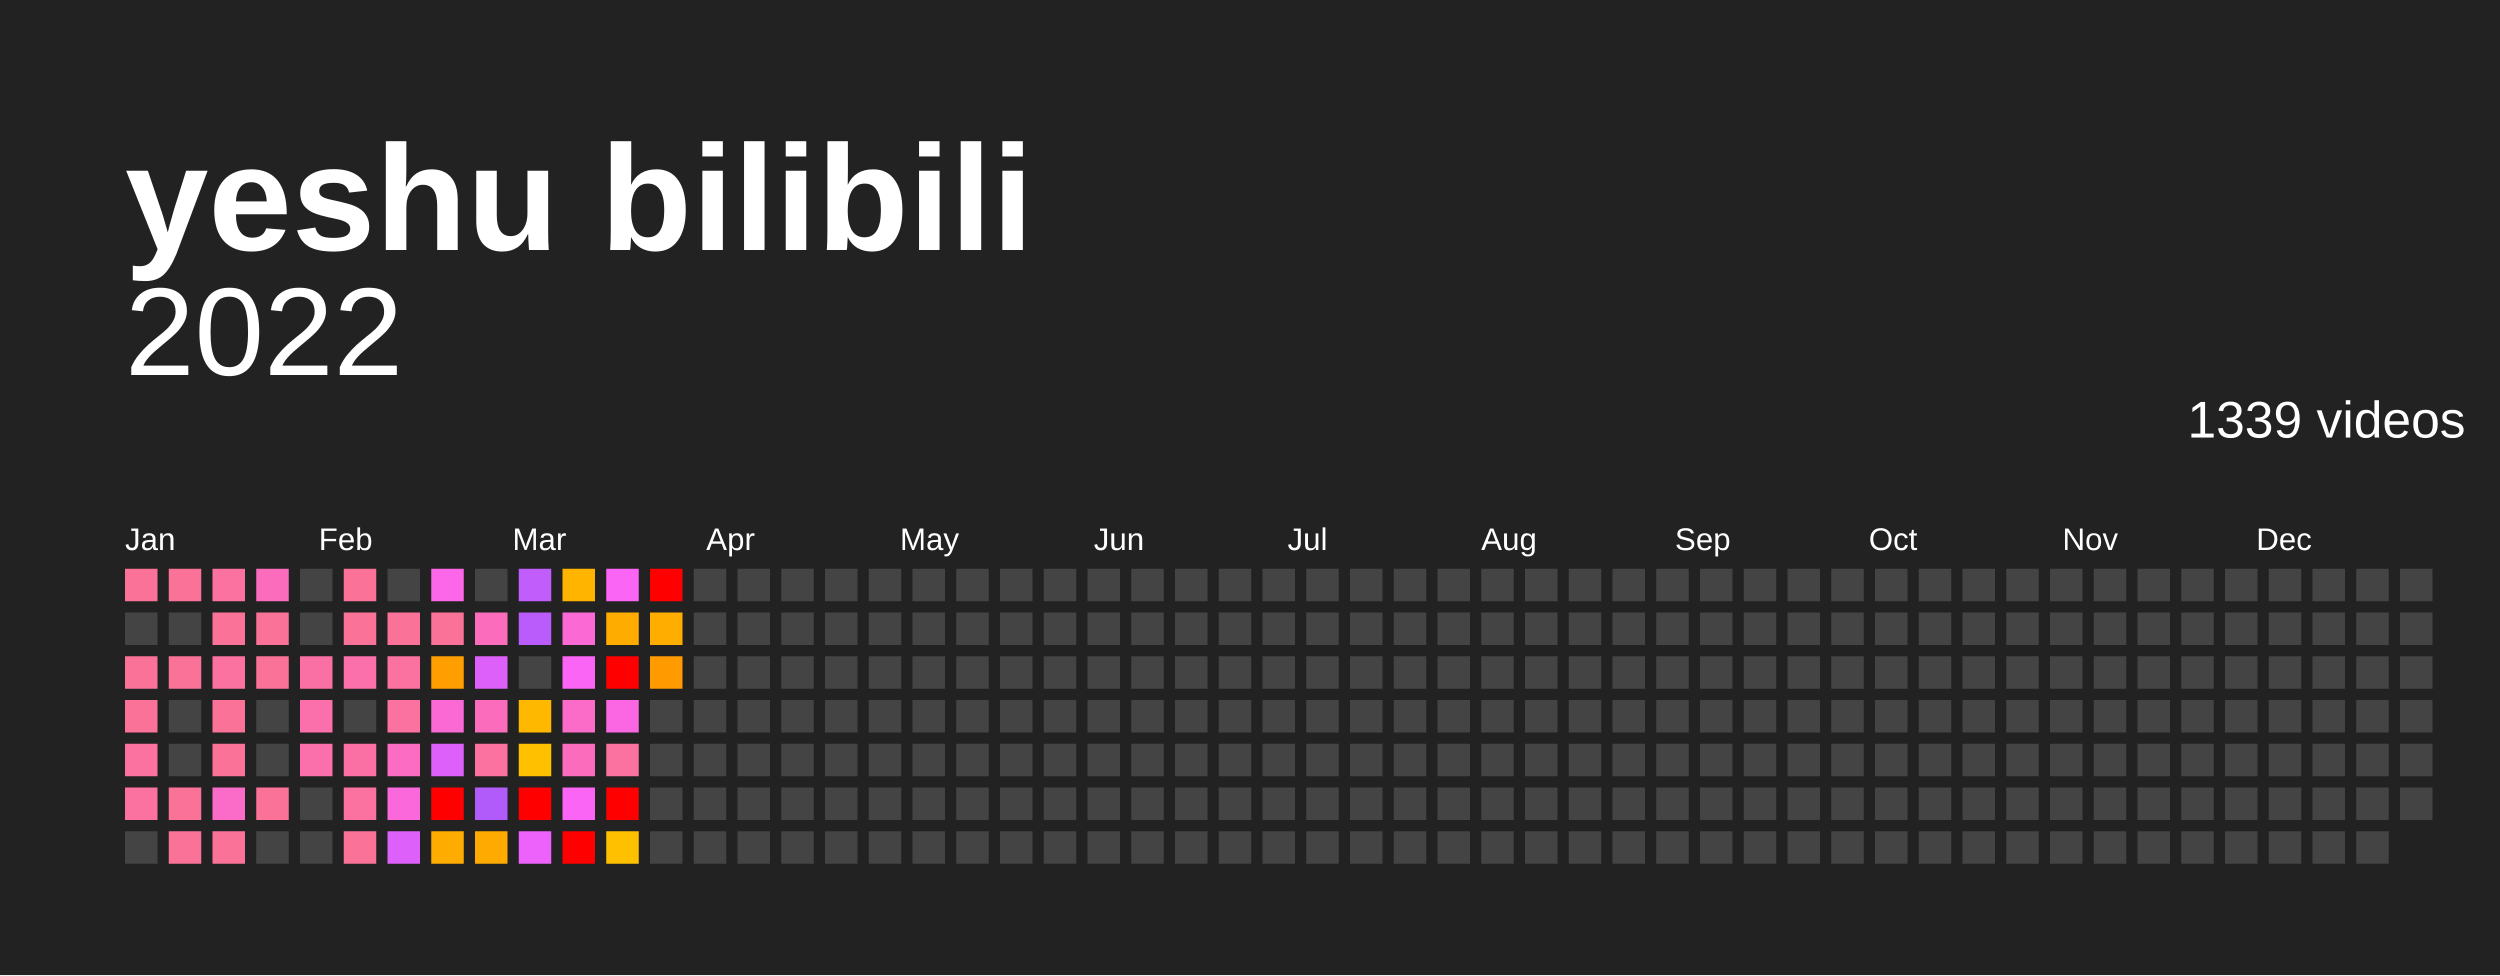
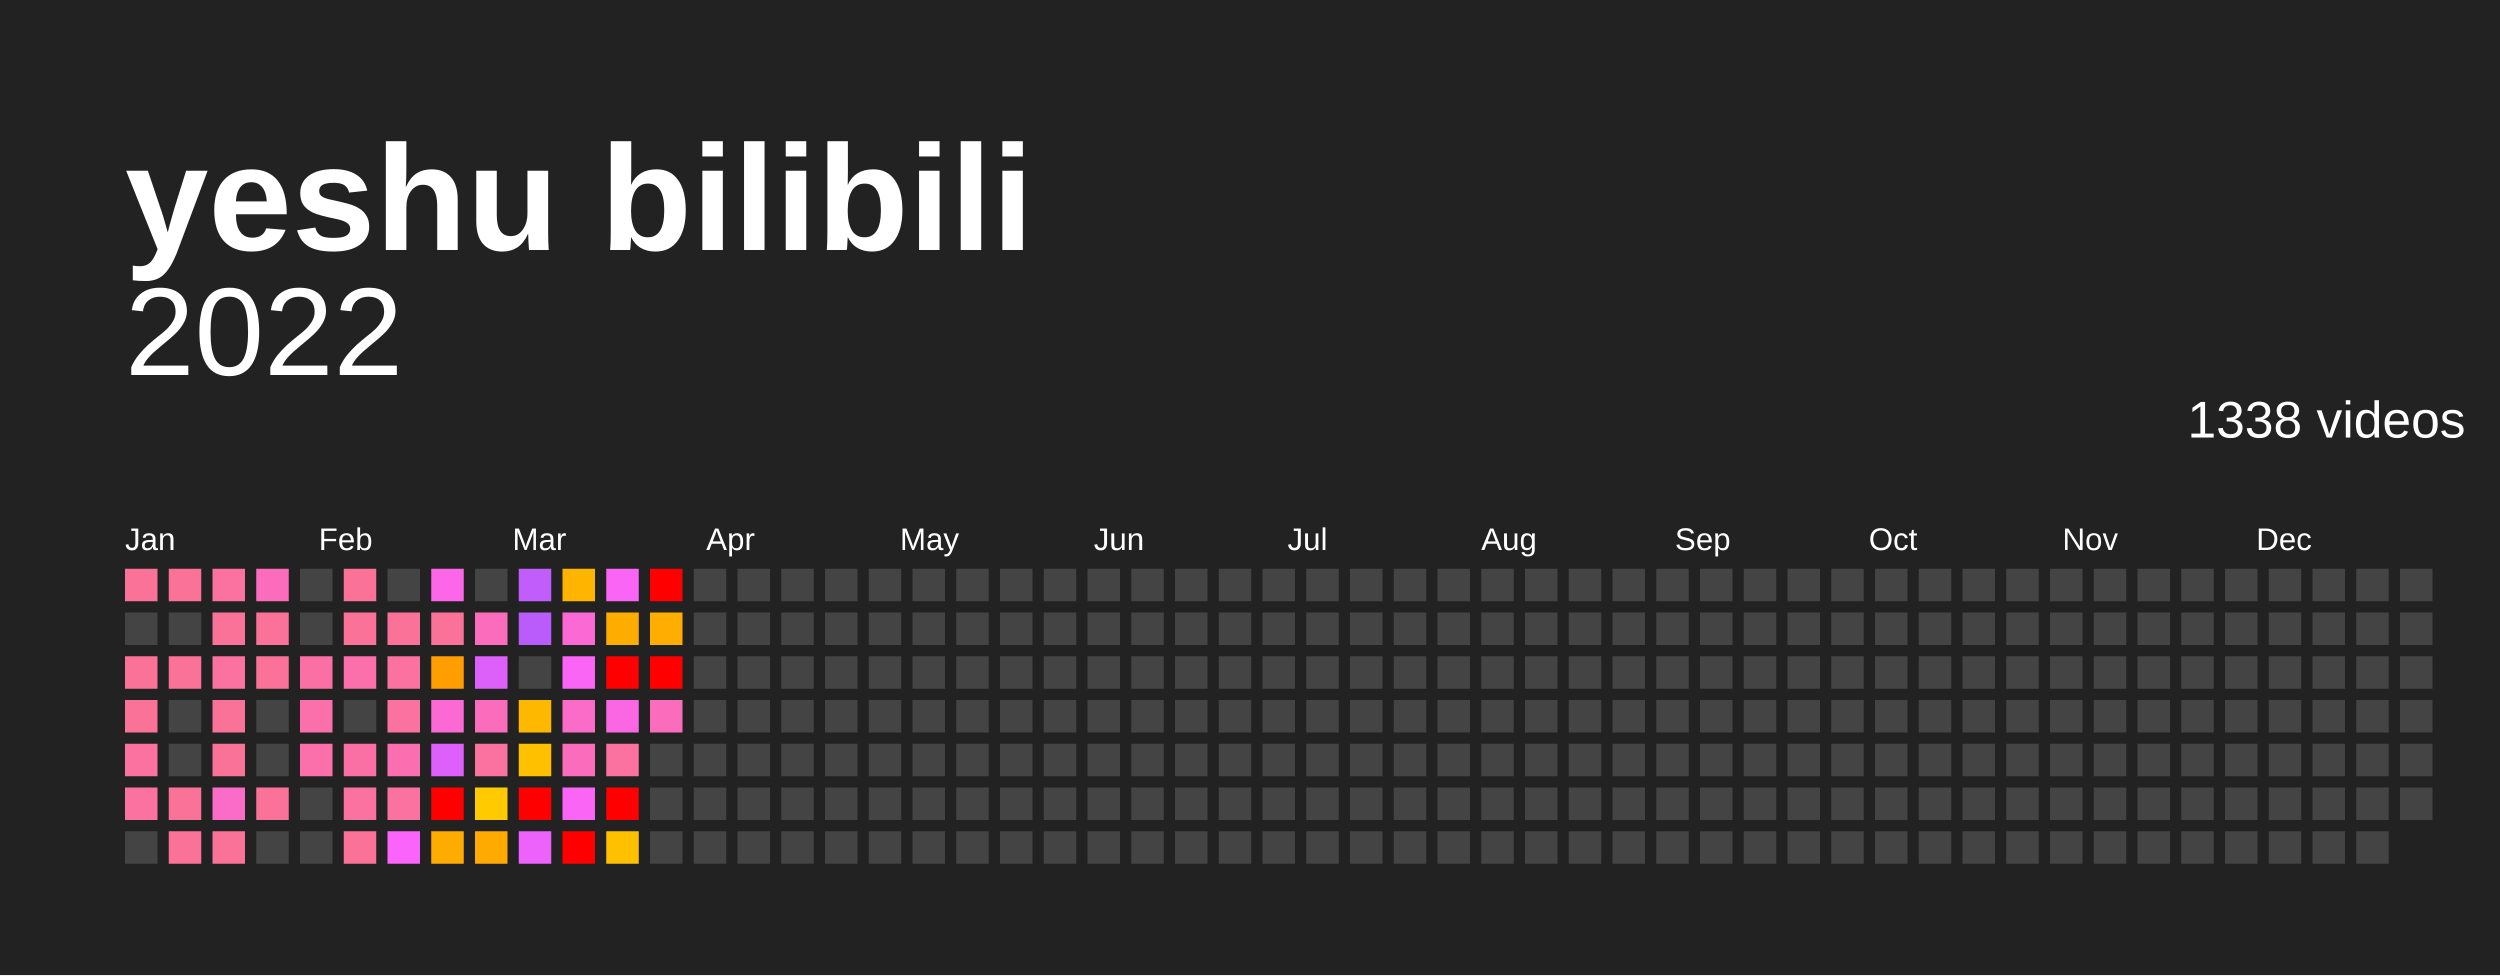
<svg xmlns="http://www.w3.org/2000/svg" baseProfile="full" height="78mm" version="1.1" viewBox="0,0,200,78" width="200mm">
  <defs />
  <rect fill="#222222" height="78" width="200" x="0" y="0" />
  <text fill="#FFFFFF" style="font-size:12px; font-family:Arial; font-weight:bold;" x="10" y="20">yeshu bilibili</text>
  <text alignment-baseline="hanging" fill="#FFFFFF" style="font-size:10.0px; font-family:Arial;" x="10" y="30">2022</text>
-   <text alignment-baseline="hanging" fill="#FFFFFF" style="font-size:4.125px; font-family:Arial;" x="175" y="35">1339 videos</text>
+   <text alignment-baseline="hanging" fill="#FFFFFF" style="font-size:4.125px; font-family:Arial;" x="175" y="35">1338 videos</text>
  <text fill="#FFFFFF" style="font-size:2.5px; font-family:Arial" x="10.0" y="44">Jan</text>
  <text fill="#FFFFFF" style="font-size:2.5px; font-family:Arial" x="25.5" y="44">Feb</text>
  <text fill="#FFFFFF" style="font-size:2.5px; font-family:Arial" x="41.0" y="44">Mar</text>
  <text fill="#FFFFFF" style="font-size:2.5px; font-family:Arial" x="56.5" y="44">Apr</text>
  <text fill="#FFFFFF" style="font-size:2.5px; font-family:Arial" x="72.0" y="44">May</text>
  <text fill="#FFFFFF" style="font-size:2.5px; font-family:Arial" x="87.5" y="44">Jun</text>
  <text fill="#FFFFFF" style="font-size:2.5px; font-family:Arial" x="103.0" y="44">Jul</text>
  <text fill="#FFFFFF" style="font-size:2.5px; font-family:Arial" x="118.5" y="44">Aug</text>
  <text fill="#FFFFFF" style="font-size:2.5px; font-family:Arial" x="134.0" y="44">Sep</text>
  <text fill="#FFFFFF" style="font-size:2.5px; font-family:Arial" x="149.5" y="44">Oct</text>
  <text fill="#FFFFFF" style="font-size:2.5px; font-family:Arial" x="165.0" y="44">Nov</text>
  <text fill="#FFFFFF" style="font-size:2.5px; font-family:Arial" x="180.5" y="44">Dec</text>
  <rect fill="#fb7299" height="2.6" width="2.6" x="10.0" y="45.5" />
  <rect fill="#444444" height="2.6" width="2.6" x="10.0" y="49.0" />
  <rect fill="#fb7299" height="2.6" width="2.6" x="10.0" y="52.5" />
  <rect fill="#fb7299" height="2.6" width="2.6" x="10.0" y="56.0" />
  <rect fill="#fb719f" height="2.6" width="2.6" x="10.0" y="59.5" />
  <rect fill="#fb719f" height="2.6" width="2.6" x="10.0" y="63.0" />
  <rect fill="#444444" height="2.6" width="2.6" x="10.0" y="66.5" />
  <rect fill="#fb7299" height="2.6" width="2.6" x="13.5" y="45.5" />
  <rect fill="#444444" height="2.6" width="2.6" x="13.5" y="49.0" />
  <rect fill="#fb7299" height="2.6" width="2.6" x="13.5" y="52.5" />
  <rect fill="#444444" height="2.6" width="2.6" x="13.5" y="56.0" />
  <rect fill="#444444" height="2.6" width="2.6" x="13.5" y="59.5" />
  <rect fill="#fb7299" height="2.6" width="2.6" x="13.5" y="63.0" />
  <rect fill="#fb7299" height="2.6" width="2.6" x="13.5" y="66.5" />
  <rect fill="#fb719f" height="2.6" width="2.6" x="17.0" y="45.5" />
  <rect fill="#fb7299" height="2.6" width="2.6" x="17.0" y="49.0" />
  <rect fill="#fb719f" height="2.6" width="2.6" x="17.0" y="52.5" />
  <rect fill="#fb7299" height="2.6" width="2.6" x="17.0" y="56.0" />
  <rect fill="#fb7299" height="2.6" width="2.6" x="17.0" y="59.5" />
  <rect fill="#fb6bc8" height="2.6" width="2.6" x="17.0" y="63.0" />
  <rect fill="#fb7299" height="2.6" width="2.6" x="17.0" y="66.5" />
  <rect fill="#fb6dbc" height="2.6" width="2.6" x="20.5" y="45.5" />
  <rect fill="#fb7299" height="2.6" width="2.6" x="20.5" y="49.0" />
  <rect fill="#fb7299" height="2.6" width="2.6" x="20.5" y="52.5" />
  <rect fill="#444444" height="2.6" width="2.6" x="20.5" y="56.0" />
  <rect fill="#444444" height="2.6" width="2.6" x="20.5" y="59.5" />
  <rect fill="#fb7299" height="2.6" width="2.6" x="20.5" y="63.0" />
  <rect fill="#444444" height="2.6" width="2.6" x="20.5" y="66.5" />
  <rect fill="#444444" height="2.6" width="2.6" x="24.0" y="45.5" />
  <rect fill="#444444" height="2.6" width="2.6" x="24.0" y="49.0" />
  <rect fill="#fb70a4" height="2.6" width="2.6" x="24.0" y="52.5" />
  <rect fill="#fb6faa" height="2.6" width="2.6" x="24.0" y="56.0" />
  <rect fill="#fb6faa" height="2.6" width="2.6" x="24.0" y="59.5" />
  <rect fill="#444444" height="2.6" width="2.6" x="24.0" y="63.0" />
  <rect fill="#444444" height="2.6" width="2.6" x="24.0" y="66.5" />
  <rect fill="#fb7299" height="2.6" width="2.6" x="27.5" y="45.5" />
  <rect fill="#fb7299" height="2.6" width="2.6" x="27.5" y="49.0" />
  <rect fill="#fb6faa" height="2.6" width="2.6" x="27.5" y="52.5" />
  <rect fill="#444444" height="2.6" width="2.6" x="27.5" y="56.0" />
  <rect fill="#fb70a4" height="2.6" width="2.6" x="27.5" y="59.5" />
  <rect fill="#fb719f" height="2.6" width="2.6" x="27.5" y="63.0" />
  <rect fill="#fb7299" height="2.6" width="2.6" x="27.5" y="66.5" />
  <rect fill="#444444" height="2.6" width="2.6" x="31.0" y="45.5" />
  <rect fill="#fb7299" height="2.6" width="2.6" x="31.0" y="49.0" />
  <rect fill="#fb719f" height="2.6" width="2.6" x="31.0" y="52.5" />
  <rect fill="#fb719f" height="2.6" width="2.6" x="31.0" y="56.0" />
-   <rect fill="#fb6cc2" height="2.6" width="2.6" x="31.0" y="59.5" />
-   <rect fill="#fb68db" height="2.6" width="2.6" x="31.0" y="63.0" />
-   <rect fill="#de60fb" height="2.6" width="2.6" x="31.0" y="66.5" />
+   <rect fill="#fb6eb0" height="2.6" width="2.6" x="31.0" y="59.5" />
+   <rect fill="#fb719f" height="2.6" width="2.6" x="31.0" y="63.0" />
+   <rect fill="#fa64fb" height="2.6" width="2.6" x="31.0" y="66.5" />
  <rect fill="#fb67e8" height="2.6" width="2.6" x="34.5" y="45.5" />
  <rect fill="#fb7299" height="2.6" width="2.6" x="34.5" y="49.0" />
  <rect fill="#ff9e00" height="2.6" width="2.6" x="34.5" y="52.5" />
  <rect fill="#fb69d5" height="2.6" width="2.6" x="34.5" y="56.0" />
  <rect fill="#de60fb" height="2.6" width="2.6" x="34.5" y="59.5" />
  <rect fill="red" height="2.6" width="2.6" x="34.5" y="63.0" />
  <rect fill="#ffac00" height="2.6" width="2.6" x="34.5" y="66.5" />
  <rect fill="#444444" height="2.6" width="2.6" x="38.0" y="45.5" />
  <rect fill="#fb6dbc" height="2.6" width="2.6" x="38.0" y="49.0" />
  <rect fill="#de60fb" height="2.6" width="2.6" x="38.0" y="52.5" />
  <rect fill="#fb6dbc" height="2.6" width="2.6" x="38.0" y="56.0" />
  <rect fill="#fb719f" height="2.6" width="2.6" x="38.0" y="59.5" />
-   <rect fill="#b15bfb" height="2.6" width="2.6" x="38.0" y="63.0" />
+   <rect fill="#ffca00" height="2.6" width="2.6" x="38.0" y="63.0" />
  <rect fill="#ffaa00" height="2.6" width="2.6" x="38.0" y="66.5" />
  <rect fill="#c05dfb" height="2.6" width="2.6" x="41.5" y="45.5" />
  <rect fill="#b95cfb" height="2.6" width="2.6" x="41.5" y="49.0" />
  <rect fill="#444444" height="2.6" width="2.6" x="41.5" y="52.5" />
  <rect fill="#ffb800" height="2.6" width="2.6" x="41.5" y="56.0" />
  <rect fill="#ffc000" height="2.6" width="2.6" x="41.5" y="59.5" />
  <rect fill="red" height="2.6" width="2.6" x="41.5" y="63.0" />
  <rect fill="#ec62fb" height="2.6" width="2.6" x="41.5" y="66.5" />
  <rect fill="#ffb400" height="2.6" width="2.6" x="45.0" y="45.5" />
  <rect fill="#fb69d5" height="2.6" width="2.6" x="45.0" y="49.0" />
  <rect fill="#fb65f6" height="2.6" width="2.6" x="45.0" y="52.5" />
  <rect fill="#fb6bc8" height="2.6" width="2.6" x="45.0" y="56.0" />
  <rect fill="#fb6dbc" height="2.6" width="2.6" x="45.0" y="59.5" />
  <rect fill="#fb65f6" height="2.6" width="2.6" x="45.0" y="63.0" />
  <rect fill="red" height="2.6" width="2.6" x="45.0" y="66.5" />
  <rect fill="#fb65f6" height="2.6" width="2.6" x="48.5" y="45.5" />
  <rect fill="#ffac00" height="2.6" width="2.6" x="48.5" y="49.0" />
  <rect fill="red" height="2.6" width="2.6" x="48.5" y="52.5" />
  <rect fill="#fb67e2" height="2.6" width="2.6" x="48.5" y="56.0" />
  <rect fill="#fb719f" height="2.6" width="2.6" x="48.5" y="59.5" />
  <rect fill="red" height="2.6" width="2.6" x="48.5" y="63.0" />
  <rect fill="#ffc000" height="2.6" width="2.6" x="48.5" y="66.5" />
  <rect fill="red" height="2.6" width="2.6" x="52.0" y="45.5" />
  <rect fill="#ffae00" height="2.6" width="2.6" x="52.0" y="49.0" />
-   <rect fill="#ff9a00" height="2.6" width="2.6" x="52.0" y="52.5" />
-   <rect fill="#444444" height="2.6" width="2.6" x="52.0" y="56.0" />
+   <rect fill="red" height="2.6" width="2.6" x="52.0" y="52.5" />
+   <rect fill="#fb6dbc" height="2.6" width="2.6" x="52.0" y="56.0" />
  <rect fill="#444444" height="2.6" width="2.6" x="52.0" y="59.5" />
  <rect fill="#444444" height="2.6" width="2.6" x="52.0" y="63.0" />
  <rect fill="#444444" height="2.6" width="2.6" x="52.0" y="66.5" />
  <rect fill="#444444" height="2.6" width="2.6" x="55.5" y="45.5" />
  <rect fill="#444444" height="2.6" width="2.6" x="55.5" y="49.0" />
  <rect fill="#444444" height="2.6" width="2.6" x="55.5" y="52.5" />
  <rect fill="#444444" height="2.6" width="2.6" x="55.5" y="56.0" />
  <rect fill="#444444" height="2.6" width="2.6" x="55.5" y="59.5" />
  <rect fill="#444444" height="2.6" width="2.6" x="55.5" y="63.0" />
  <rect fill="#444444" height="2.6" width="2.6" x="55.5" y="66.5" />
  <rect fill="#444444" height="2.6" width="2.6" x="59.0" y="45.5" />
  <rect fill="#444444" height="2.6" width="2.6" x="59.0" y="49.0" />
  <rect fill="#444444" height="2.6" width="2.6" x="59.0" y="52.5" />
  <rect fill="#444444" height="2.6" width="2.6" x="59.0" y="56.0" />
  <rect fill="#444444" height="2.6" width="2.6" x="59.0" y="59.5" />
  <rect fill="#444444" height="2.6" width="2.6" x="59.0" y="63.0" />
  <rect fill="#444444" height="2.6" width="2.6" x="59.0" y="66.5" />
  <rect fill="#444444" height="2.6" width="2.6" x="62.5" y="45.5" />
  <rect fill="#444444" height="2.6" width="2.6" x="62.5" y="49.0" />
  <rect fill="#444444" height="2.6" width="2.6" x="62.5" y="52.5" />
  <rect fill="#444444" height="2.6" width="2.6" x="62.5" y="56.0" />
  <rect fill="#444444" height="2.6" width="2.6" x="62.5" y="59.5" />
  <rect fill="#444444" height="2.6" width="2.6" x="62.5" y="63.0" />
  <rect fill="#444444" height="2.6" width="2.6" x="62.5" y="66.5" />
  <rect fill="#444444" height="2.6" width="2.6" x="66.0" y="45.5" />
  <rect fill="#444444" height="2.6" width="2.6" x="66.0" y="49.0" />
  <rect fill="#444444" height="2.6" width="2.6" x="66.0" y="52.5" />
  <rect fill="#444444" height="2.6" width="2.6" x="66.0" y="56.0" />
  <rect fill="#444444" height="2.6" width="2.6" x="66.0" y="59.5" />
  <rect fill="#444444" height="2.6" width="2.6" x="66.0" y="63.0" />
  <rect fill="#444444" height="2.6" width="2.6" x="66.0" y="66.5" />
  <rect fill="#444444" height="2.6" width="2.6" x="69.5" y="45.5" />
  <rect fill="#444444" height="2.6" width="2.6" x="69.5" y="49.0" />
  <rect fill="#444444" height="2.6" width="2.6" x="69.5" y="52.5" />
  <rect fill="#444444" height="2.6" width="2.6" x="69.5" y="56.0" />
  <rect fill="#444444" height="2.6" width="2.6" x="69.5" y="59.5" />
  <rect fill="#444444" height="2.6" width="2.6" x="69.5" y="63.0" />
  <rect fill="#444444" height="2.6" width="2.6" x="69.5" y="66.5" />
  <rect fill="#444444" height="2.6" width="2.6" x="73.0" y="45.5" />
  <rect fill="#444444" height="2.6" width="2.6" x="73.0" y="49.0" />
  <rect fill="#444444" height="2.6" width="2.6" x="73.0" y="52.5" />
  <rect fill="#444444" height="2.6" width="2.6" x="73.0" y="56.0" />
  <rect fill="#444444" height="2.6" width="2.6" x="73.0" y="59.5" />
  <rect fill="#444444" height="2.6" width="2.6" x="73.0" y="63.0" />
  <rect fill="#444444" height="2.6" width="2.6" x="73.0" y="66.5" />
  <rect fill="#444444" height="2.6" width="2.6" x="76.5" y="45.5" />
  <rect fill="#444444" height="2.6" width="2.6" x="76.5" y="49.0" />
  <rect fill="#444444" height="2.6" width="2.6" x="76.5" y="52.5" />
  <rect fill="#444444" height="2.6" width="2.6" x="76.5" y="56.0" />
  <rect fill="#444444" height="2.6" width="2.6" x="76.5" y="59.5" />
  <rect fill="#444444" height="2.6" width="2.6" x="76.5" y="63.0" />
  <rect fill="#444444" height="2.6" width="2.6" x="76.5" y="66.5" />
  <rect fill="#444444" height="2.6" width="2.6" x="80.0" y="45.5" />
  <rect fill="#444444" height="2.6" width="2.6" x="80.0" y="49.0" />
  <rect fill="#444444" height="2.6" width="2.6" x="80.0" y="52.5" />
  <rect fill="#444444" height="2.6" width="2.6" x="80.0" y="56.0" />
  <rect fill="#444444" height="2.6" width="2.6" x="80.0" y="59.5" />
  <rect fill="#444444" height="2.6" width="2.6" x="80.0" y="63.0" />
  <rect fill="#444444" height="2.6" width="2.6" x="80.0" y="66.5" />
  <rect fill="#444444" height="2.6" width="2.6" x="83.5" y="45.5" />
  <rect fill="#444444" height="2.6" width="2.6" x="83.5" y="49.0" />
  <rect fill="#444444" height="2.6" width="2.6" x="83.5" y="52.5" />
  <rect fill="#444444" height="2.6" width="2.6" x="83.5" y="56.0" />
  <rect fill="#444444" height="2.6" width="2.6" x="83.5" y="59.5" />
  <rect fill="#444444" height="2.6" width="2.6" x="83.5" y="63.0" />
  <rect fill="#444444" height="2.6" width="2.6" x="83.5" y="66.5" />
  <rect fill="#444444" height="2.6" width="2.6" x="87.0" y="45.5" />
  <rect fill="#444444" height="2.6" width="2.6" x="87.0" y="49.0" />
  <rect fill="#444444" height="2.6" width="2.6" x="87.0" y="52.5" />
  <rect fill="#444444" height="2.6" width="2.6" x="87.0" y="56.0" />
  <rect fill="#444444" height="2.6" width="2.6" x="87.0" y="59.5" />
  <rect fill="#444444" height="2.6" width="2.6" x="87.0" y="63.0" />
  <rect fill="#444444" height="2.6" width="2.6" x="87.0" y="66.5" />
  <rect fill="#444444" height="2.6" width="2.6" x="90.5" y="45.5" />
  <rect fill="#444444" height="2.6" width="2.6" x="90.5" y="49.0" />
  <rect fill="#444444" height="2.6" width="2.6" x="90.5" y="52.5" />
  <rect fill="#444444" height="2.6" width="2.6" x="90.5" y="56.0" />
  <rect fill="#444444" height="2.6" width="2.6" x="90.5" y="59.5" />
  <rect fill="#444444" height="2.6" width="2.6" x="90.5" y="63.0" />
  <rect fill="#444444" height="2.6" width="2.6" x="90.5" y="66.5" />
  <rect fill="#444444" height="2.6" width="2.6" x="94.0" y="45.5" />
  <rect fill="#444444" height="2.6" width="2.6" x="94.0" y="49.0" />
  <rect fill="#444444" height="2.6" width="2.6" x="94.0" y="52.5" />
  <rect fill="#444444" height="2.6" width="2.6" x="94.0" y="56.0" />
  <rect fill="#444444" height="2.6" width="2.6" x="94.0" y="59.5" />
  <rect fill="#444444" height="2.6" width="2.6" x="94.0" y="63.0" />
  <rect fill="#444444" height="2.6" width="2.6" x="94.0" y="66.5" />
  <rect fill="#444444" height="2.6" width="2.6" x="97.5" y="45.5" />
  <rect fill="#444444" height="2.6" width="2.6" x="97.5" y="49.0" />
  <rect fill="#444444" height="2.6" width="2.6" x="97.5" y="52.5" />
  <rect fill="#444444" height="2.6" width="2.6" x="97.5" y="56.0" />
  <rect fill="#444444" height="2.6" width="2.6" x="97.5" y="59.5" />
  <rect fill="#444444" height="2.6" width="2.6" x="97.5" y="63.0" />
  <rect fill="#444444" height="2.6" width="2.6" x="97.5" y="66.5" />
  <rect fill="#444444" height="2.6" width="2.6" x="101.0" y="45.5" />
  <rect fill="#444444" height="2.6" width="2.6" x="101.0" y="49.0" />
  <rect fill="#444444" height="2.6" width="2.6" x="101.0" y="52.5" />
  <rect fill="#444444" height="2.6" width="2.6" x="101.0" y="56.0" />
  <rect fill="#444444" height="2.6" width="2.6" x="101.0" y="59.5" />
  <rect fill="#444444" height="2.6" width="2.6" x="101.0" y="63.0" />
  <rect fill="#444444" height="2.6" width="2.6" x="101.0" y="66.5" />
  <rect fill="#444444" height="2.6" width="2.6" x="104.5" y="45.5" />
  <rect fill="#444444" height="2.6" width="2.6" x="104.5" y="49.0" />
  <rect fill="#444444" height="2.6" width="2.6" x="104.5" y="52.5" />
  <rect fill="#444444" height="2.6" width="2.6" x="104.5" y="56.0" />
  <rect fill="#444444" height="2.6" width="2.6" x="104.5" y="59.5" />
  <rect fill="#444444" height="2.6" width="2.6" x="104.5" y="63.0" />
  <rect fill="#444444" height="2.6" width="2.6" x="104.5" y="66.5" />
  <rect fill="#444444" height="2.6" width="2.6" x="108.0" y="45.5" />
  <rect fill="#444444" height="2.6" width="2.6" x="108.0" y="49.0" />
  <rect fill="#444444" height="2.6" width="2.6" x="108.0" y="52.5" />
  <rect fill="#444444" height="2.6" width="2.6" x="108.0" y="56.0" />
  <rect fill="#444444" height="2.6" width="2.6" x="108.0" y="59.5" />
  <rect fill="#444444" height="2.6" width="2.6" x="108.0" y="63.0" />
  <rect fill="#444444" height="2.6" width="2.6" x="108.0" y="66.5" />
  <rect fill="#444444" height="2.6" width="2.6" x="111.5" y="45.5" />
  <rect fill="#444444" height="2.6" width="2.6" x="111.5" y="49.0" />
  <rect fill="#444444" height="2.6" width="2.6" x="111.5" y="52.5" />
  <rect fill="#444444" height="2.6" width="2.6" x="111.5" y="56.0" />
  <rect fill="#444444" height="2.6" width="2.6" x="111.5" y="59.5" />
  <rect fill="#444444" height="2.6" width="2.6" x="111.5" y="63.0" />
  <rect fill="#444444" height="2.6" width="2.6" x="111.5" y="66.5" />
  <rect fill="#444444" height="2.6" width="2.6" x="115.0" y="45.5" />
  <rect fill="#444444" height="2.6" width="2.6" x="115.0" y="49.0" />
  <rect fill="#444444" height="2.6" width="2.6" x="115.0" y="52.5" />
  <rect fill="#444444" height="2.6" width="2.6" x="115.0" y="56.0" />
  <rect fill="#444444" height="2.6" width="2.6" x="115.0" y="59.5" />
  <rect fill="#444444" height="2.6" width="2.6" x="115.0" y="63.0" />
  <rect fill="#444444" height="2.6" width="2.6" x="115.0" y="66.5" />
  <rect fill="#444444" height="2.6" width="2.6" x="118.5" y="45.5" />
  <rect fill="#444444" height="2.6" width="2.6" x="118.5" y="49.0" />
  <rect fill="#444444" height="2.6" width="2.6" x="118.5" y="52.5" />
  <rect fill="#444444" height="2.6" width="2.6" x="118.5" y="56.0" />
  <rect fill="#444444" height="2.6" width="2.6" x="118.5" y="59.5" />
  <rect fill="#444444" height="2.6" width="2.6" x="118.5" y="63.0" />
  <rect fill="#444444" height="2.6" width="2.6" x="118.5" y="66.5" />
  <rect fill="#444444" height="2.6" width="2.6" x="122.0" y="45.5" />
  <rect fill="#444444" height="2.6" width="2.6" x="122.0" y="49.0" />
  <rect fill="#444444" height="2.6" width="2.6" x="122.0" y="52.5" />
  <rect fill="#444444" height="2.6" width="2.6" x="122.0" y="56.0" />
  <rect fill="#444444" height="2.6" width="2.6" x="122.0" y="59.5" />
  <rect fill="#444444" height="2.6" width="2.6" x="122.0" y="63.0" />
  <rect fill="#444444" height="2.6" width="2.6" x="122.0" y="66.5" />
  <rect fill="#444444" height="2.6" width="2.6" x="125.5" y="45.5" />
  <rect fill="#444444" height="2.6" width="2.6" x="125.5" y="49.0" />
  <rect fill="#444444" height="2.6" width="2.6" x="125.5" y="52.5" />
  <rect fill="#444444" height="2.6" width="2.6" x="125.5" y="56.0" />
  <rect fill="#444444" height="2.6" width="2.6" x="125.5" y="59.5" />
  <rect fill="#444444" height="2.6" width="2.6" x="125.5" y="63.0" />
  <rect fill="#444444" height="2.6" width="2.6" x="125.5" y="66.5" />
  <rect fill="#444444" height="2.6" width="2.6" x="129.0" y="45.5" />
  <rect fill="#444444" height="2.6" width="2.6" x="129.0" y="49.0" />
  <rect fill="#444444" height="2.6" width="2.6" x="129.0" y="52.5" />
  <rect fill="#444444" height="2.6" width="2.6" x="129.0" y="56.0" />
  <rect fill="#444444" height="2.6" width="2.6" x="129.0" y="59.5" />
  <rect fill="#444444" height="2.6" width="2.6" x="129.0" y="63.0" />
  <rect fill="#444444" height="2.6" width="2.6" x="129.0" y="66.5" />
  <rect fill="#444444" height="2.6" width="2.6" x="132.5" y="45.5" />
  <rect fill="#444444" height="2.6" width="2.6" x="132.5" y="49.0" />
  <rect fill="#444444" height="2.6" width="2.6" x="132.5" y="52.5" />
  <rect fill="#444444" height="2.6" width="2.6" x="132.5" y="56.0" />
  <rect fill="#444444" height="2.6" width="2.6" x="132.5" y="59.5" />
  <rect fill="#444444" height="2.6" width="2.6" x="132.5" y="63.0" />
  <rect fill="#444444" height="2.6" width="2.6" x="132.5" y="66.5" />
  <rect fill="#444444" height="2.6" width="2.6" x="136.0" y="45.5" />
  <rect fill="#444444" height="2.6" width="2.6" x="136.0" y="49.0" />
  <rect fill="#444444" height="2.6" width="2.6" x="136.0" y="52.5" />
  <rect fill="#444444" height="2.6" width="2.6" x="136.0" y="56.0" />
  <rect fill="#444444" height="2.6" width="2.6" x="136.0" y="59.5" />
  <rect fill="#444444" height="2.6" width="2.6" x="136.0" y="63.0" />
  <rect fill="#444444" height="2.6" width="2.6" x="136.0" y="66.5" />
  <rect fill="#444444" height="2.6" width="2.6" x="139.5" y="45.5" />
  <rect fill="#444444" height="2.6" width="2.6" x="139.5" y="49.0" />
  <rect fill="#444444" height="2.6" width="2.6" x="139.5" y="52.5" />
  <rect fill="#444444" height="2.6" width="2.6" x="139.5" y="56.0" />
  <rect fill="#444444" height="2.6" width="2.6" x="139.5" y="59.5" />
  <rect fill="#444444" height="2.6" width="2.6" x="139.5" y="63.0" />
  <rect fill="#444444" height="2.6" width="2.6" x="139.5" y="66.5" />
  <rect fill="#444444" height="2.6" width="2.6" x="143.0" y="45.5" />
  <rect fill="#444444" height="2.6" width="2.6" x="143.0" y="49.0" />
  <rect fill="#444444" height="2.6" width="2.6" x="143.0" y="52.5" />
  <rect fill="#444444" height="2.6" width="2.6" x="143.0" y="56.0" />
  <rect fill="#444444" height="2.6" width="2.6" x="143.0" y="59.5" />
  <rect fill="#444444" height="2.6" width="2.6" x="143.0" y="63.0" />
  <rect fill="#444444" height="2.6" width="2.6" x="143.0" y="66.5" />
  <rect fill="#444444" height="2.6" width="2.6" x="146.5" y="45.5" />
  <rect fill="#444444" height="2.6" width="2.6" x="146.5" y="49.0" />
  <rect fill="#444444" height="2.6" width="2.6" x="146.5" y="52.5" />
  <rect fill="#444444" height="2.6" width="2.6" x="146.5" y="56.0" />
  <rect fill="#444444" height="2.6" width="2.6" x="146.5" y="59.5" />
  <rect fill="#444444" height="2.6" width="2.6" x="146.5" y="63.0" />
  <rect fill="#444444" height="2.6" width="2.6" x="146.5" y="66.5" />
  <rect fill="#444444" height="2.6" width="2.6" x="150.0" y="45.5" />
  <rect fill="#444444" height="2.6" width="2.6" x="150.0" y="49.0" />
  <rect fill="#444444" height="2.6" width="2.6" x="150.0" y="52.5" />
  <rect fill="#444444" height="2.6" width="2.6" x="150.0" y="56.0" />
  <rect fill="#444444" height="2.6" width="2.6" x="150.0" y="59.5" />
  <rect fill="#444444" height="2.6" width="2.6" x="150.0" y="63.0" />
  <rect fill="#444444" height="2.6" width="2.6" x="150.0" y="66.5" />
  <rect fill="#444444" height="2.6" width="2.6" x="153.5" y="45.5" />
  <rect fill="#444444" height="2.6" width="2.6" x="153.5" y="49.0" />
  <rect fill="#444444" height="2.6" width="2.6" x="153.5" y="52.5" />
  <rect fill="#444444" height="2.6" width="2.6" x="153.5" y="56.0" />
  <rect fill="#444444" height="2.6" width="2.6" x="153.5" y="59.5" />
  <rect fill="#444444" height="2.6" width="2.6" x="153.5" y="63.0" />
  <rect fill="#444444" height="2.6" width="2.6" x="153.5" y="66.5" />
  <rect fill="#444444" height="2.6" width="2.6" x="157.0" y="45.5" />
  <rect fill="#444444" height="2.6" width="2.6" x="157.0" y="49.0" />
  <rect fill="#444444" height="2.6" width="2.6" x="157.0" y="52.5" />
  <rect fill="#444444" height="2.6" width="2.6" x="157.0" y="56.0" />
  <rect fill="#444444" height="2.6" width="2.6" x="157.0" y="59.5" />
  <rect fill="#444444" height="2.6" width="2.6" x="157.0" y="63.0" />
  <rect fill="#444444" height="2.6" width="2.6" x="157.0" y="66.5" />
  <rect fill="#444444" height="2.6" width="2.6" x="160.5" y="45.5" />
  <rect fill="#444444" height="2.6" width="2.6" x="160.5" y="49.0" />
  <rect fill="#444444" height="2.6" width="2.6" x="160.5" y="52.5" />
  <rect fill="#444444" height="2.6" width="2.6" x="160.5" y="56.0" />
  <rect fill="#444444" height="2.6" width="2.6" x="160.5" y="59.5" />
  <rect fill="#444444" height="2.6" width="2.6" x="160.5" y="63.0" />
  <rect fill="#444444" height="2.6" width="2.6" x="160.5" y="66.5" />
  <rect fill="#444444" height="2.6" width="2.6" x="164.0" y="45.5" />
  <rect fill="#444444" height="2.6" width="2.6" x="164.0" y="49.0" />
  <rect fill="#444444" height="2.6" width="2.6" x="164.0" y="52.5" />
  <rect fill="#444444" height="2.6" width="2.6" x="164.0" y="56.0" />
  <rect fill="#444444" height="2.6" width="2.6" x="164.0" y="59.5" />
  <rect fill="#444444" height="2.6" width="2.6" x="164.0" y="63.0" />
  <rect fill="#444444" height="2.6" width="2.6" x="164.0" y="66.5" />
  <rect fill="#444444" height="2.6" width="2.6" x="167.5" y="45.5" />
  <rect fill="#444444" height="2.6" width="2.6" x="167.5" y="49.0" />
  <rect fill="#444444" height="2.6" width="2.6" x="167.5" y="52.5" />
  <rect fill="#444444" height="2.6" width="2.6" x="167.5" y="56.0" />
  <rect fill="#444444" height="2.6" width="2.6" x="167.5" y="59.5" />
  <rect fill="#444444" height="2.6" width="2.6" x="167.5" y="63.0" />
  <rect fill="#444444" height="2.6" width="2.6" x="167.5" y="66.5" />
  <rect fill="#444444" height="2.6" width="2.6" x="171.0" y="45.5" />
  <rect fill="#444444" height="2.6" width="2.6" x="171.0" y="49.0" />
  <rect fill="#444444" height="2.6" width="2.6" x="171.0" y="52.5" />
  <rect fill="#444444" height="2.6" width="2.6" x="171.0" y="56.0" />
  <rect fill="#444444" height="2.6" width="2.6" x="171.0" y="59.5" />
  <rect fill="#444444" height="2.6" width="2.6" x="171.0" y="63.0" />
  <rect fill="#444444" height="2.6" width="2.6" x="171.0" y="66.5" />
  <rect fill="#444444" height="2.6" width="2.6" x="174.5" y="45.5" />
  <rect fill="#444444" height="2.6" width="2.6" x="174.5" y="49.0" />
  <rect fill="#444444" height="2.6" width="2.6" x="174.5" y="52.5" />
  <rect fill="#444444" height="2.6" width="2.6" x="174.5" y="56.0" />
  <rect fill="#444444" height="2.6" width="2.6" x="174.5" y="59.5" />
  <rect fill="#444444" height="2.6" width="2.6" x="174.5" y="63.0" />
  <rect fill="#444444" height="2.6" width="2.6" x="174.5" y="66.5" />
  <rect fill="#444444" height="2.6" width="2.6" x="178.0" y="45.5" />
  <rect fill="#444444" height="2.6" width="2.6" x="178.0" y="49.0" />
  <rect fill="#444444" height="2.6" width="2.6" x="178.0" y="52.5" />
  <rect fill="#444444" height="2.6" width="2.6" x="178.0" y="56.0" />
  <rect fill="#444444" height="2.6" width="2.6" x="178.0" y="59.5" />
  <rect fill="#444444" height="2.6" width="2.6" x="178.0" y="63.0" />
  <rect fill="#444444" height="2.6" width="2.6" x="178.0" y="66.5" />
  <rect fill="#444444" height="2.6" width="2.6" x="181.5" y="45.5" />
  <rect fill="#444444" height="2.6" width="2.6" x="181.5" y="49.0" />
  <rect fill="#444444" height="2.6" width="2.6" x="181.5" y="52.5" />
  <rect fill="#444444" height="2.6" width="2.6" x="181.5" y="56.0" />
  <rect fill="#444444" height="2.6" width="2.6" x="181.5" y="59.5" />
  <rect fill="#444444" height="2.6" width="2.6" x="181.5" y="63.0" />
  <rect fill="#444444" height="2.6" width="2.6" x="181.5" y="66.5" />
  <rect fill="#444444" height="2.6" width="2.6" x="185.0" y="45.5" />
  <rect fill="#444444" height="2.6" width="2.6" x="185.0" y="49.0" />
  <rect fill="#444444" height="2.6" width="2.6" x="185.0" y="52.5" />
  <rect fill="#444444" height="2.6" width="2.6" x="185.0" y="56.0" />
  <rect fill="#444444" height="2.6" width="2.6" x="185.0" y="59.5" />
  <rect fill="#444444" height="2.6" width="2.6" x="185.0" y="63.0" />
  <rect fill="#444444" height="2.6" width="2.6" x="185.0" y="66.5" />
  <rect fill="#444444" height="2.6" width="2.6" x="188.5" y="45.5" />
  <rect fill="#444444" height="2.6" width="2.6" x="188.5" y="49.0" />
  <rect fill="#444444" height="2.6" width="2.6" x="188.5" y="52.5" />
  <rect fill="#444444" height="2.6" width="2.6" x="188.5" y="56.0" />
  <rect fill="#444444" height="2.6" width="2.6" x="188.5" y="59.5" />
  <rect fill="#444444" height="2.6" width="2.6" x="188.5" y="63.0" />
  <rect fill="#444444" height="2.6" width="2.6" x="188.5" y="66.5" />
  <rect fill="#444444" height="2.6" width="2.6" x="192.0" y="45.5" />
  <rect fill="#444444" height="2.6" width="2.6" x="192.0" y="49.0" />
  <rect fill="#444444" height="2.6" width="2.6" x="192.0" y="52.5" />
  <rect fill="#444444" height="2.6" width="2.6" x="192.0" y="56.0" />
  <rect fill="#444444" height="2.6" width="2.6" x="192.0" y="59.5" />
  <rect fill="#444444" height="2.6" width="2.6" x="192.0" y="63.0" />
</svg>
